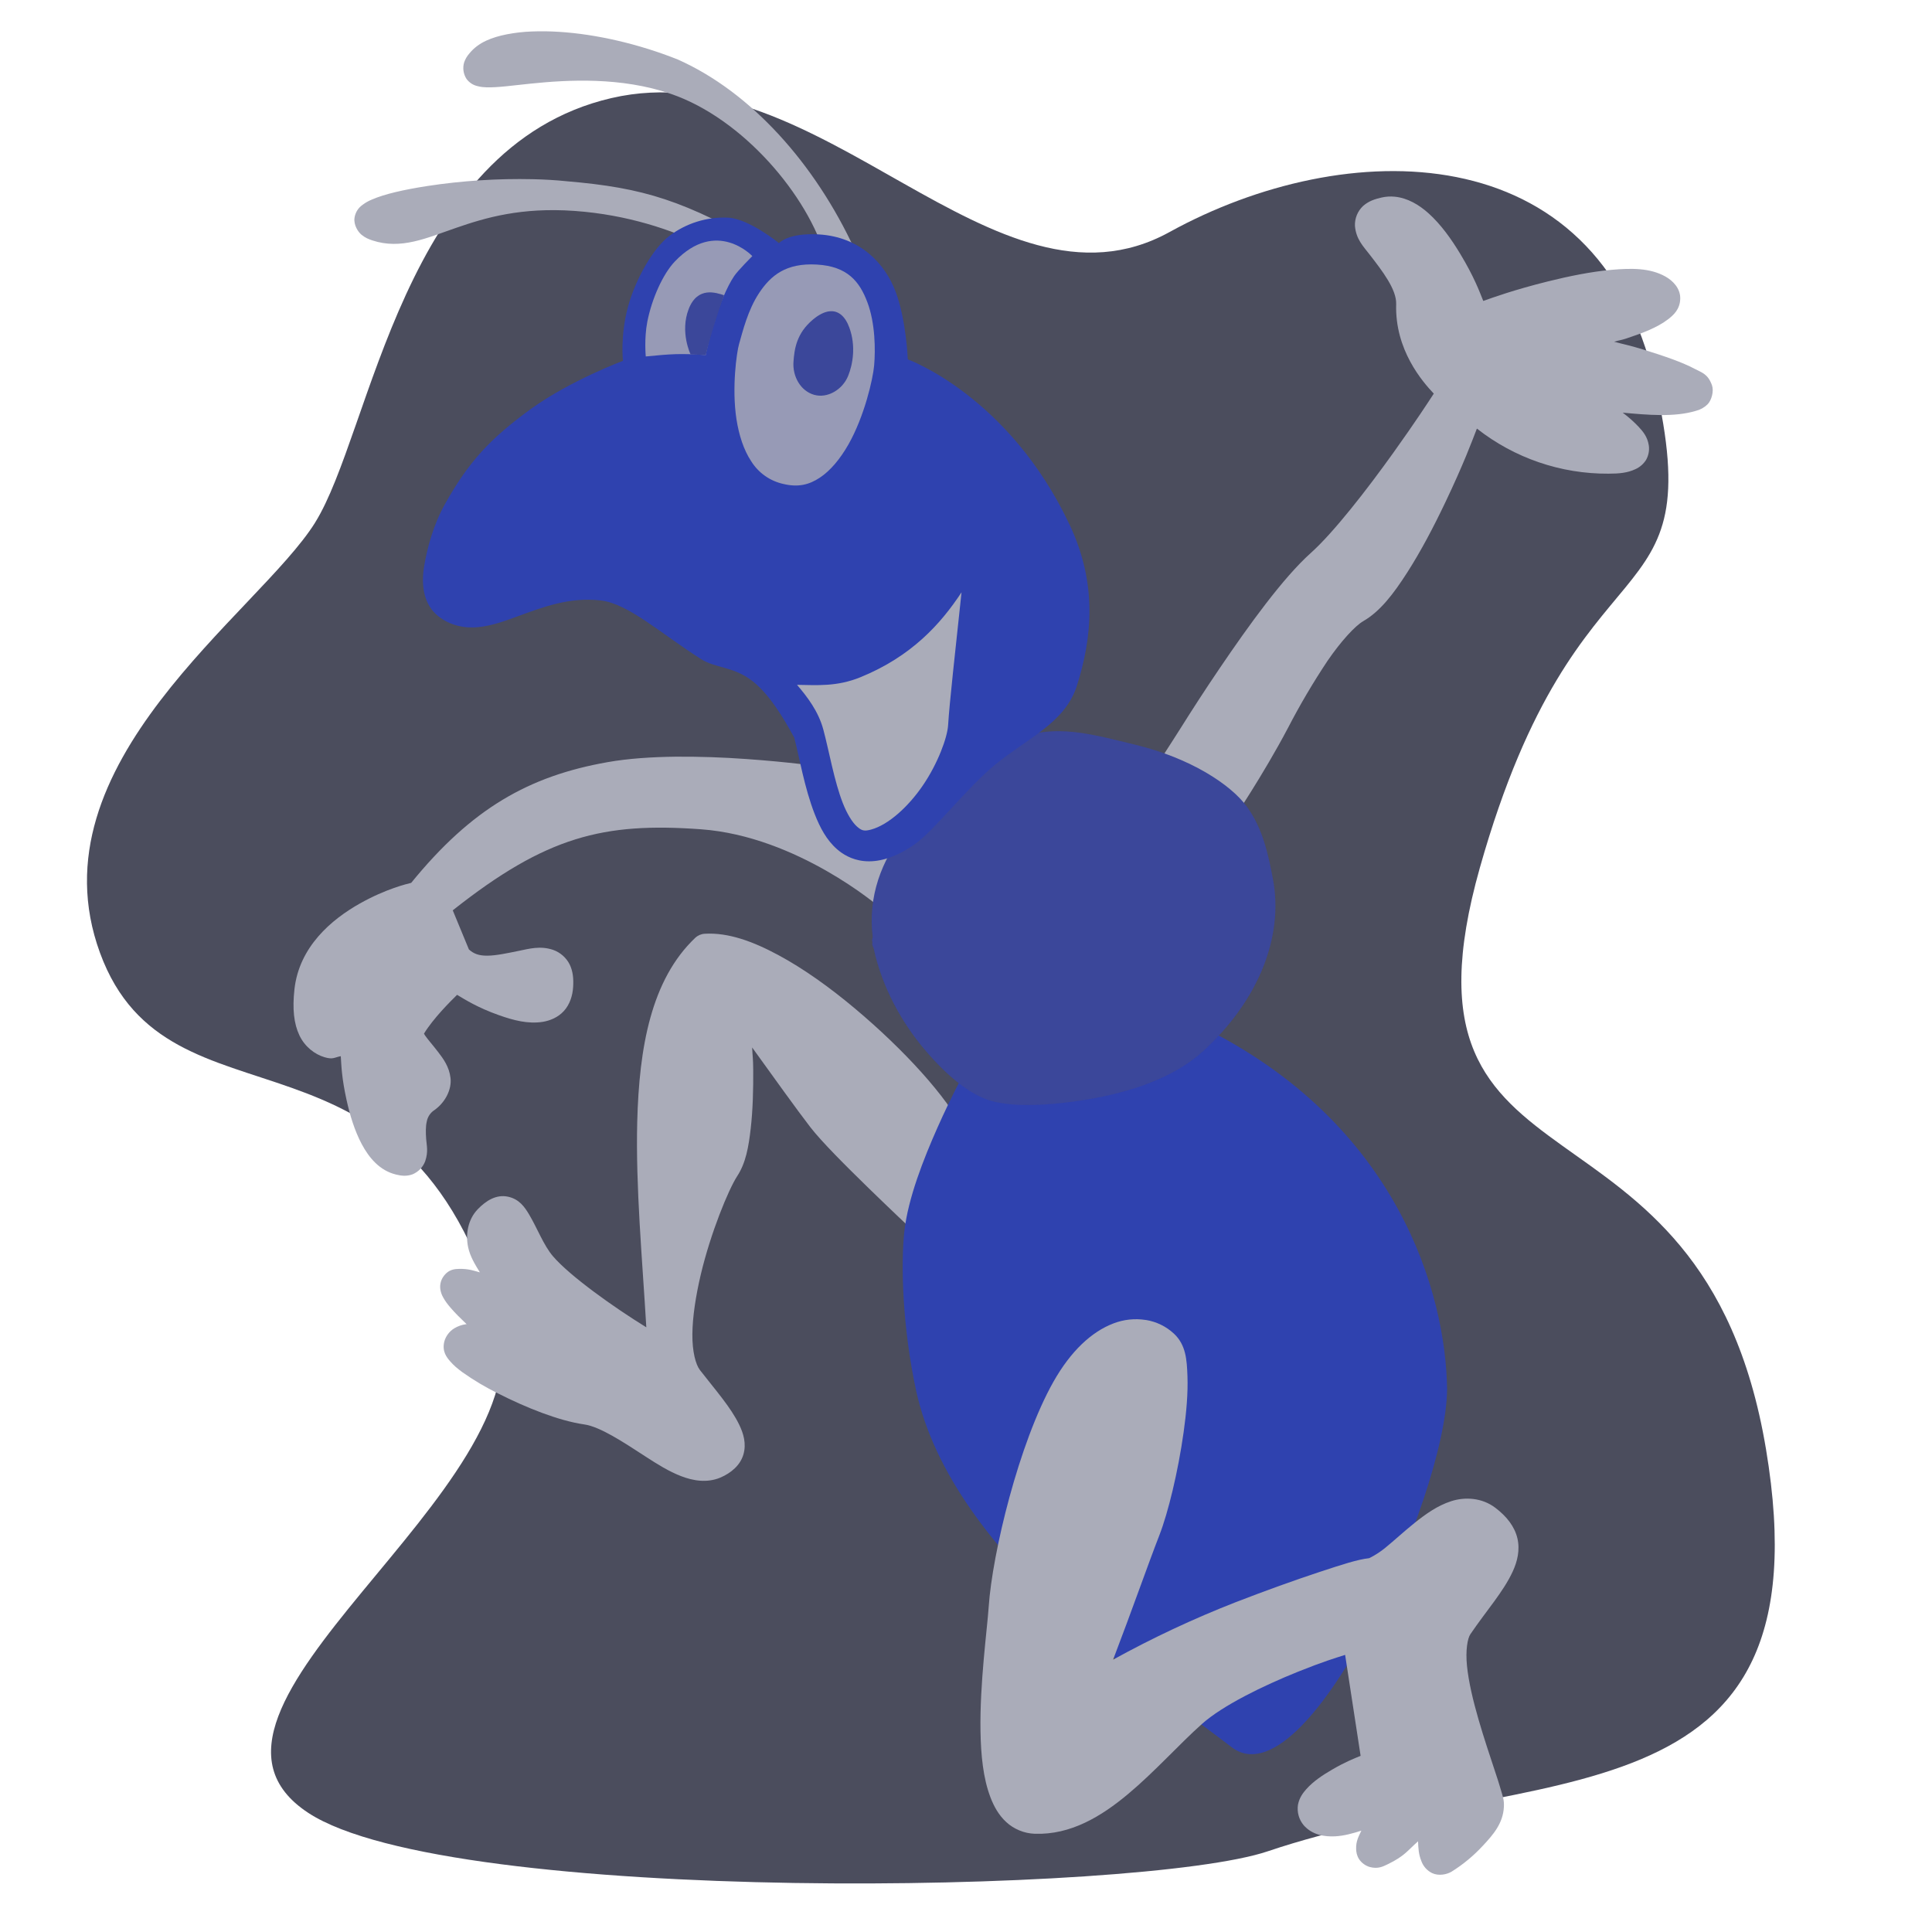
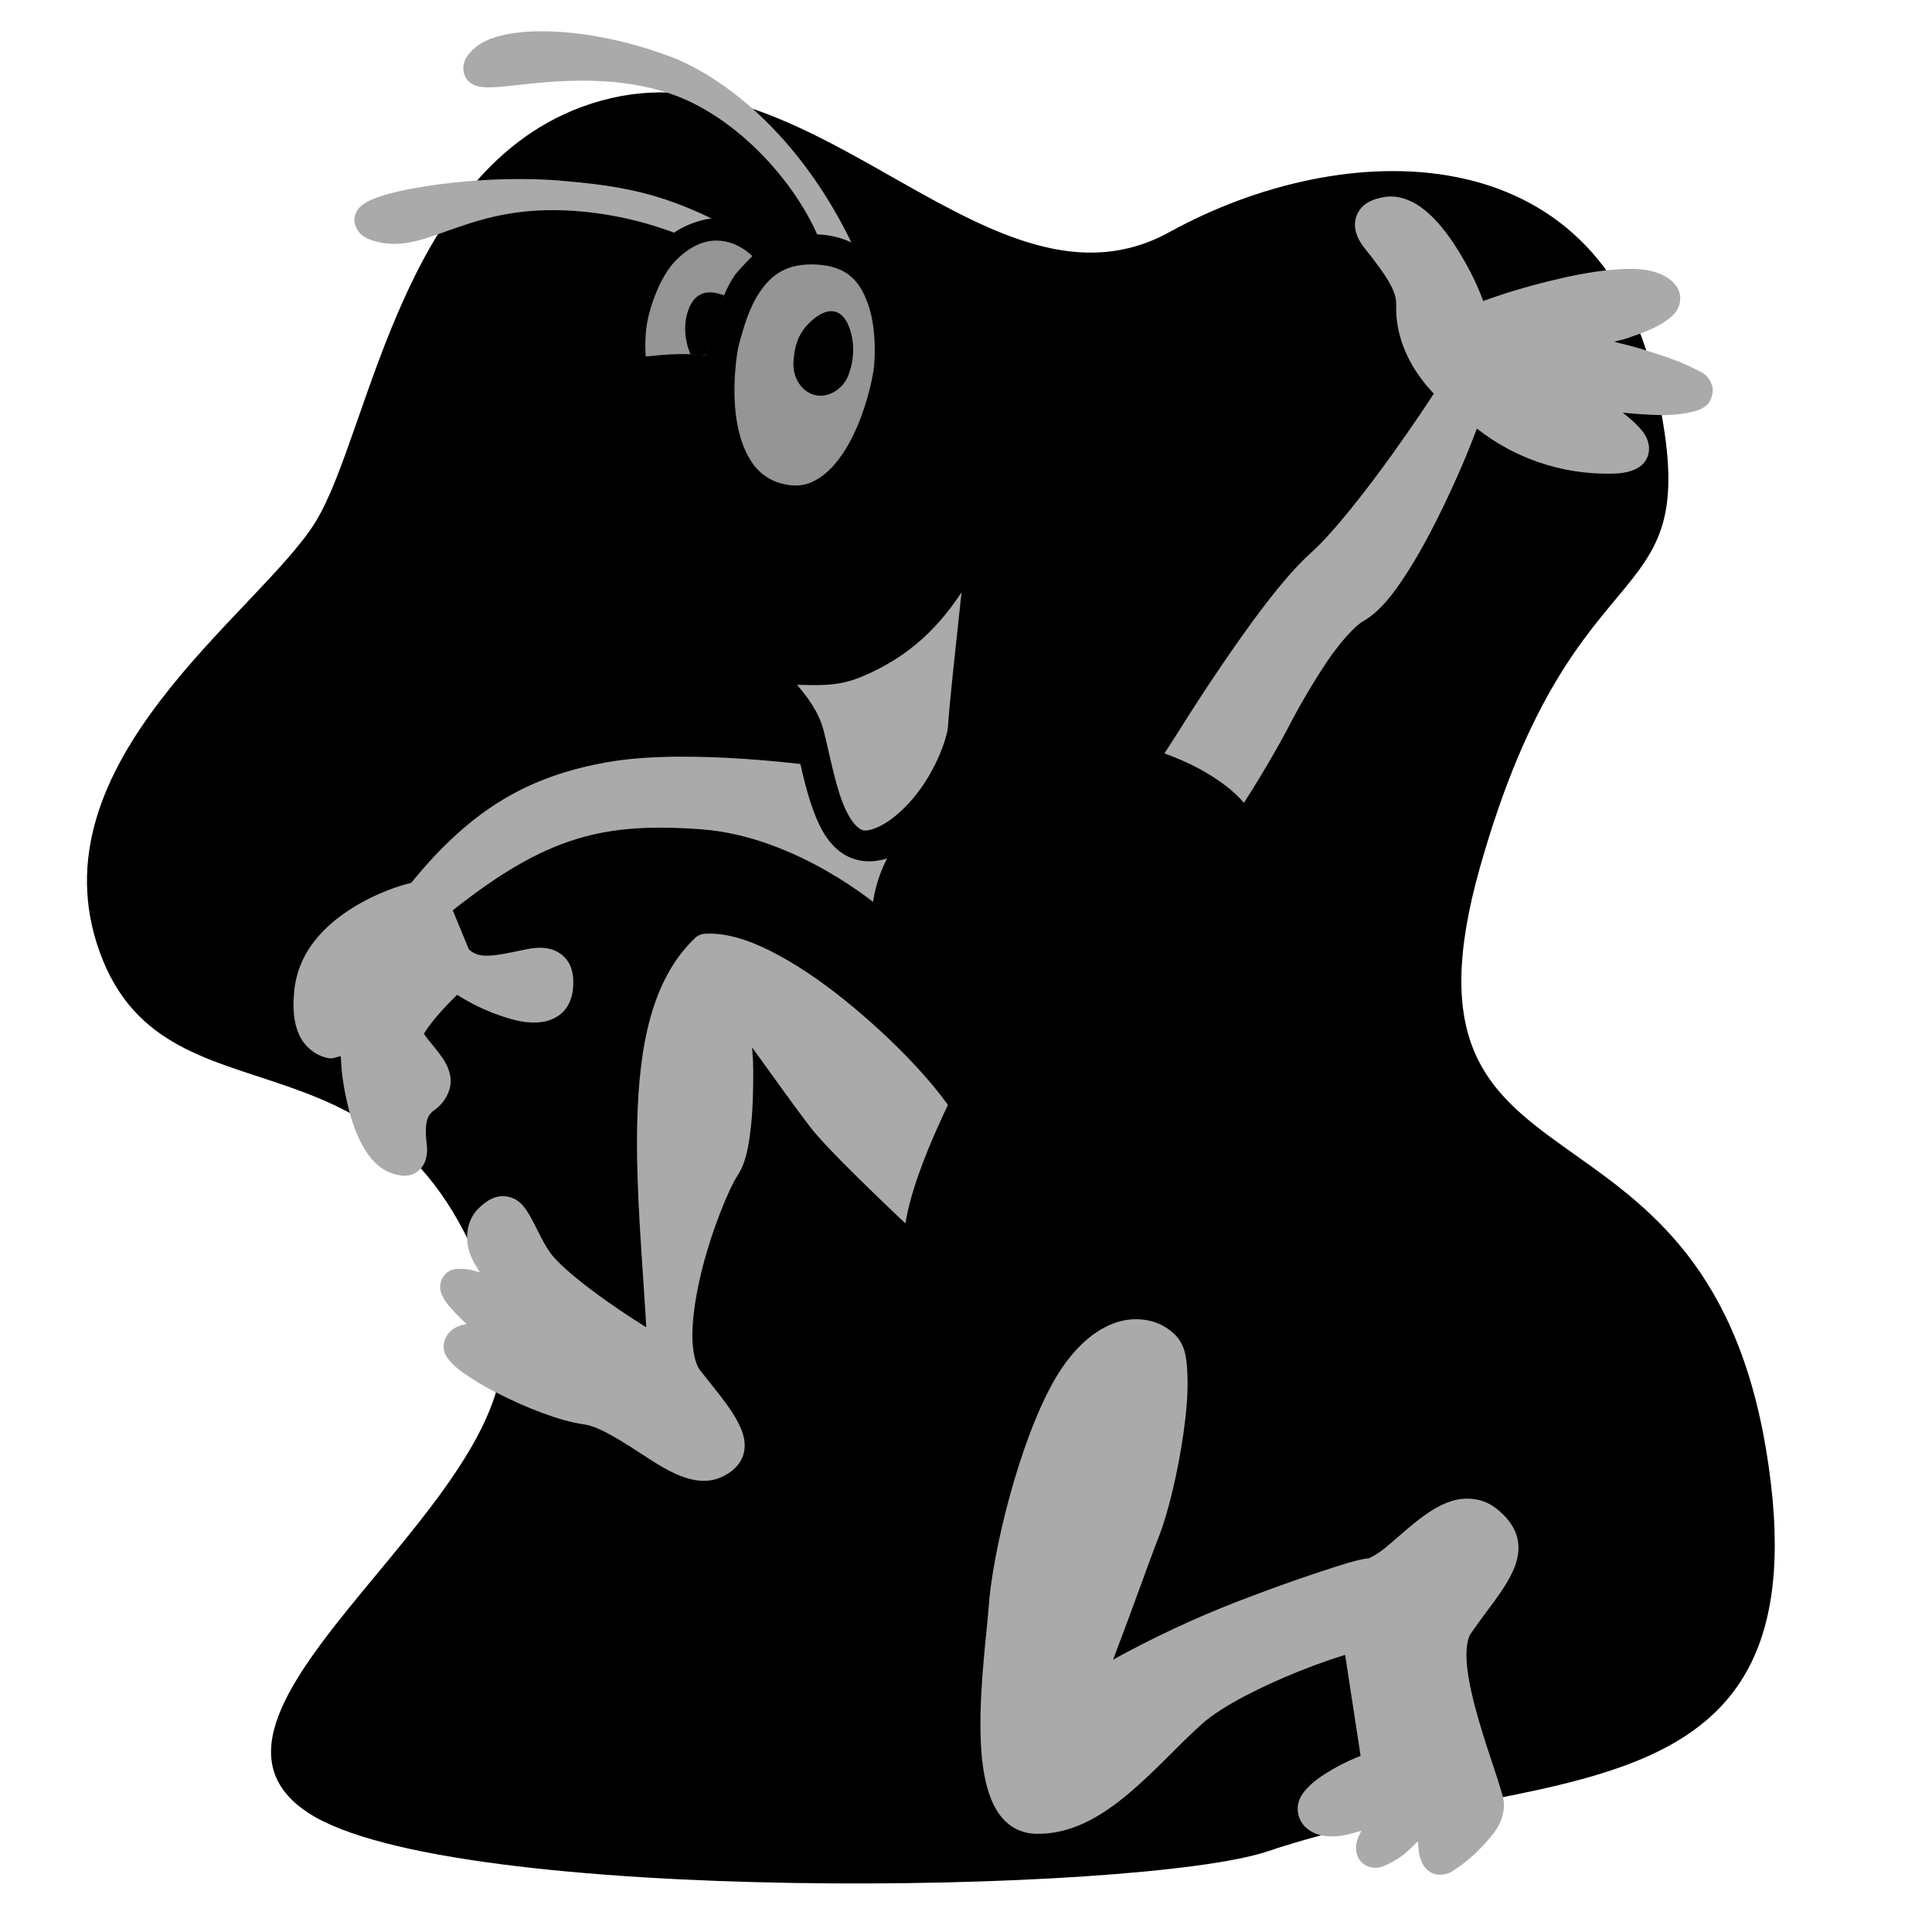
- <svg xmlns="http://www.w3.org/2000/svg" viewBox="0 0 64 64" class="fill-primary">
-   <style>
-       .fill-primary {
-          fill: #2f42af;
-       }
-    </style>
+ <svg xmlns="http://www.w3.org/2000/svg" viewBox="0 0 64 64">
  <path style="filter: saturate(.1)" d="M10.438 17.313c-1.876 3-9.423 7.97-7.126 14.25 2.298 6.28 10.192 1.565 13.202 12.202 1.583 5.598-11.519 12.868-6.3 16.29 4.7 3.08 27.59 2.685 31.781 1.272C50.843 58.344 60.613 60.62 58.5 48c-2.113-12.62-12.727-7.758-9.477-19.258s7.684-7.885 5.79-16.119C52.919 4.39 44.554 4.483 38.74 7.688 32.925 10.893 27.182 1.64 20.25 3.25c-6.932 1.611-7.938 11.063-9.813 14.063z" />
  <path style="filter: invert(.4)" d="M17.611 1.043a5.388 5.388 0 00-.812.092c-.503.099-.948.264-1.25.635a.873.873 0 00-.174.298.66.66 0 00.078.545.62.62 0 00.375.242c.106.028.194.035.29.038.374.01.846-.06 1.464-.123 1.223-.125 2.983-.229 4.643.34 2.393.82 4.551 3.383 5.13 5.435a.5.5 0 10.961-.272c-1.318-2.856-3.444-5.225-5.859-6.3-1.286-.514-2.704-.842-3.936-.918a8.599 8.599 0 00-.91-.012zm.043 4.893a20.251 20.251 0 00-3.513.228c-.767.121-1.392.26-1.823.447a1.352 1.352 0 00-.304.172.634.634 0 00-.27.432c-.034.236.114.466.235.564.12.098.228.142.353.184.954.317 1.801-.08 2.78-.416.976-.338 2.154-.685 3.92-.56 3.54.25 5.818 2.048 5.818 2.048a.5.5 0 10.619-.781c-2.802-1.62-4.137-2.032-6.696-2.25-.352-.037-.73-.059-1.119-.068zm28.55.58a1.367 1.367 0 00-.436.027c-.235.053-.435.122-.614.28a.86.86 0 00-.27.657c.036.44.27.672.485.95.43.555.896 1.161.881 1.644-.048 1.518.877 2.576 1.246 2.965-.145.223-.583.902-1.344 1.965-.875 1.222-1.973 2.636-2.728 3.312-.92.823-2.057 2.398-3.035 3.842-.49.722-.931 1.408-1.262 1.936-.331.527-.74 1.14-.832 1.322.9.672 1.622 1.102 2.523 1.773 0 0 1.02-1.506 1.842-3.064a23.55 23.55 0 011.32-2.24c.45-.655.914-1.156 1.18-1.309.56-.322 1.005-.908 1.455-1.61.45-.7.88-1.52 1.256-2.31.611-1.28.896-2.052 1.053-2.459a6.98 6.98 0 004.36 1.494c.36 0 .63-.027.888-.148a.805.805 0 00.353-.303.75.75 0 00.094-.482c-.044-.291-.19-.46-.344-.627a4.136 4.136 0 00-.521-.461c.823.075 1.71.156 2.424-.06a.83.83 0 00.386-.215c.134-.133.215-.437.149-.627-.132-.382-.343-.427-.557-.541-.426-.228-1.038-.437-1.699-.641-.466-.144-.554-.15-.988-.266.196-.057.22-.046.416-.111.527-.175 1.01-.355 1.373-.633.18-.139.393-.33.402-.678.01-.347-.247-.6-.488-.736-.513-.288-1.122-.282-1.793-.223-.672.06-1.405.21-2.094.381-1.148.285-1.84.54-2.15.649-.121-.3-.298-.79-.762-1.559-.294-.488-.639-.974-1.053-1.346-.31-.278-.694-.508-1.117-.548zm-23.811 18.55c-.796.009-1.584.06-2.27.182-2.6.46-4.494 1.53-6.502 3.998-.132.033-.83.194-1.697.682-.946.532-2.013 1.434-2.17 2.843-.072.65-.019 1.14.164 1.526.183.386.518.632.83.724.29.087.333.002.541-.033.02.31.027.702.191 1.45.11.496.264 1.013.504 1.464.241.451.592.874 1.133 1.006.168.041.344.067.547-.006a.763.763 0 00.422-.437c.108-.32.046-.521.031-.736-.015-.214-.018-.419.02-.575a.577.577 0 01.258-.384c.363-.26.573-.689.529-1.061-.044-.372-.236-.632-.408-.857-.173-.226-.349-.423-.44-.557-.02-.031-.02-.034-.031-.055.315-.513.873-1.065 1.096-1.285.265.157.677.424 1.404.68.465.163.944.292 1.434.215.244-.04.506-.147.699-.358.192-.21.29-.499.308-.8.017-.275-.006-.52-.117-.747a.98.98 0 00-.543-.478c-.427-.145-.791-.04-1.158.035-.367.074-.733.155-1.03.156-.274.001-.446-.062-.605-.207l-.535-1.295c3.098-2.452 4.99-2.92 8.223-2.685 3.195.232 5.916 2.58 5.916 2.58.207.182 1.803-1.518 1.586-1.688-.953-.876-2.106-1.718-3.055-2.398-.223-.163-.152-.526-.426-.565 0 0-1.095-.158-2.531-.257a29.452 29.452 0 00-2.318-.077zm.95 5.866a.5.5 0 00-.314.136c-1.456 1.385-1.857 3.616-1.92 6.098-.054 2.152.167 4.526.301 6.803-1.072-.66-2.532-1.698-3.094-2.356-.31-.364-.514-.92-.79-1.384-.14-.232-.32-.51-.704-.588-.383-.08-.72.132-.992.412-.344.355-.41.861-.322 1.265.067.312.231.572.388.83-.096-.024-.2-.06-.29-.078a1.7 1.7 0 00-.383-.037c-.137.004-.365-.001-.547.272a.59.59 0 00-.084.435.76.76 0 00.088.237c.067.125.147.227.24.337.15.178.345.367.539.553-.01.002-.018 0-.027 0a1.02 1.02 0 00-.383.135.749.749 0 00-.332.443c-.078.332.084.52.197.653.114.133.247.243.404.359a8.61 8.61 0 001.186.705c.92.468 2.006.903 2.85 1.024.522.074 1.29.582 2.046 1.074.378.245.757.483 1.159.638.4.156.862.233 1.302.05.36-.153.663-.413.766-.768.102-.355.004-.687-.137-.979-.28-.583-.79-1.153-1.302-1.814-.143-.183-.258-.617-.252-1.192.005-.574.113-1.272.277-1.968.329-1.392.919-2.822 1.21-3.27.282-.429.376-.965.446-1.578.07-.614.087-1.295.082-1.94-.003-.392-.02-.403-.035-.74.713.988 1.477 2.056 1.922 2.633.38.493 1.193 1.301 1.941 2.031.75.73 1.414 1.354 1.414 1.354.202.189 1.846-3.038 1.723-3.285-.543-1.09-1.96-2.652-3.598-4.026-.819-.687-1.688-1.313-2.533-1.767-.845-.455-1.664-.754-2.441-.707z" />
  <path d="M31.973 35.477s-.444.81-.914 1.867c-.47 1.057-.976 2.347-1.1 3.435-.121 1.067-.071 3.162.389 5.29 1.21 5.532 7.976 9.889 10.444 11.803 2.468 1.915 7.115-8.235 7.145-11.85-.04-3.14-1.597-8.815-8.181-12.036-.336-.076-7.783 1.49-7.783 1.49z" />
  <path style="filter: saturate(.7)" d="M33.12 24.671c-1.05.437-2.303 1.835-3.134 2.852-.78.957-1.245 2.186-1.076 3.518a.5.5 0 00-.023.15l.013-.002c.006.034-.012.062-.006.096.01.046.026.09.047.131.283 1.312.942 2.467 1.676 3.338.76.902 1.526 1.518 2.223 1.717.683.195 1.85.176 3.203-.053 1.353-.23 2.826-.687 3.832-1.613 1.858-1.713 2.643-3.816 2.295-5.674-.158-.841-.342-1.698-.875-2.422-.533-.724-1.856-1.591-3.663-2.033-1.808-.441-2.838-.75-4.512-.005z" />
  <path d="M17.59 13.544c-1.353.984-2.06 1.746-2.842 3.139-.391.696-.593 1.454-.697 2.07-.105.618-.024 1.268.465 1.657.4.32.89.41 1.33.365.44-.045.855-.195 1.281-.351.852-.312 1.743-.655 2.775-.533.915.107 1.973 1.084 3.317 1.94.472.3 1.028.245 1.63.673.603.428 1.106 1.277 1.46 1.928.166.621.336 1.663.681 2.54.173.44.386.85.735 1.157.348.306 1.19.798 2.564-.152.648-.448 1.744-1.89 2.703-2.668 1.074-.872 2.256-1.353 2.668-2.55.535-1.662.683-3.437-.221-5.362-2.012-4.282-5.367-5.492-5.367-5.492s-.051-1.307-.402-2.24c-.35-.934-1.177-1.82-2.55-1.9-1.019-.058-1.316.289-1.316.289s-1-.818-1.7-.845a3.003 3.003 0 00-1.932.607c-.543.408-1.125 1.444-1.37 2.35-.26.964-.166 1.787-.166 1.787s-1.734.646-3.046 1.591z" />
  <path style="filter: invert(.4)" d="M37.96 43.727a2.076 2.076 0 00-1.081.115c-.721.276-1.408.914-1.983 1.931-1.146 2.031-2.025 5.687-2.144 7.452-.052.766-.298 2.53-.272 4.123.014.796.088 1.553.327 2.183.119.315.282.604.529.83.246.226.583.373.943.385 1.187.041 2.202-.573 3.092-1.318.89-.745 1.69-1.647 2.445-2.32.687-.613 2.034-1.269 3.184-1.731.852-.342 1.23-.451 1.559-.557l.513 3.344c-.232.098-.488.192-.941.455-.315.183-.62.383-.858.649-.118.133-.23.288-.275.51a.856.856 0 00.186.683c.285.327.695.386 1.043.37.3-.016.591-.1.87-.188-.086.184-.185.347-.173.619.004.09.02.203.096.324a.649.649 0 00.359.262c.27.07.43-.015.594-.094.56-.271.657-.455 1.002-.758.008.216.016.427.11.656a.71.71 0 00.36.399c.217.1.484.043.639-.049a5.05 5.05 0 001.047-.87c.336-.36.66-.734.687-1.275.012-.226-.035-.341-.088-.527a16.005 16.005 0 00-.205-.65c-.162-.493-.368-1.099-.546-1.717-.18-.619-.33-1.252-.383-1.776-.053-.523.019-.915.111-1.05.535-.788 1.093-1.405 1.402-2.075.155-.334.248-.715.157-1.103s-.353-.725-.729-1.01c-.446-.34-1.012-.367-1.465-.22-.453.146-.842.424-1.205.714-.363.291-.696.601-.978.83-.282.23-.536.344-.535.344-.375.04-.895.209-1.674.467-.78.258-1.75.605-2.754.994a34.16 34.16 0 00-4.053 1.9c.64-1.673 1.147-3.13 1.535-4.128.285-.733.616-2.087.801-3.405.093-.659.147-1.302.127-1.855-.02-.553-.05-1.04-.451-1.414a1.778 1.778 0 00-.924-.45z" />
  <path style="filter: invert(.3);" d="M27.06 8.764c1.01.058 1.414.557 1.674 1.252.261.694.268 1.575.223 2.09-.04.454-.322 1.685-.855 2.623-.267.468-.595.866-.948 1.097-.353.232-.714.324-1.207.205a1.678 1.678 0 01-1.064-.754c-.249-.374-.406-.87-.487-1.392-.16-1.045.01-2.221.084-2.479.122-.423.29-1.133.67-1.705.381-.572.886-.997 1.91-.937zm-2.742.384c-.513.77-.883 2.288-.94 2.614-.857-.06-1.163-.034-1.986.046 0 0-.057-.595.051-1.149.148-.757.514-1.58.913-1.998 1.378-1.444 2.566-.177 2.566-.177s-.475.472-.604.664z" />
  <path style="filter: saturate(.7)" d="M23.416 9.691c-.224.029-.454.163-.602.545-.297.764.063 1.504.063 1.504l.502.022c.109-.477.357-1.293.607-1.983-.128-.038-.346-.116-.57-.088zm4.078.62c-.169.013-.358.103-.564.275-.55.459-.615.986-.645 1.398-.035.493.24.967.682 1.094.442.127.944-.168 1.129-.627.157-.39.26-.995.04-1.597-.137-.377-.36-.566-.642-.543z" />
  <path style="filter: invert(.4)" d="M31.852 19.621c-.205 1.933-.401 3.671-.444 4.393-.024.418-.34 1.272-.83 1.994-.49.722-1.155 1.318-1.72 1.472-.241.066-.32.031-.471-.101-.15-.133-.325-.412-.467-.774-.284-.722-.454-1.719-.645-2.433-.162-.606-.531-1.087-.873-1.486.667.01 1.32.065 2.096-.25 1.694-.69 2.66-1.761 3.354-2.815z" />
</svg>
